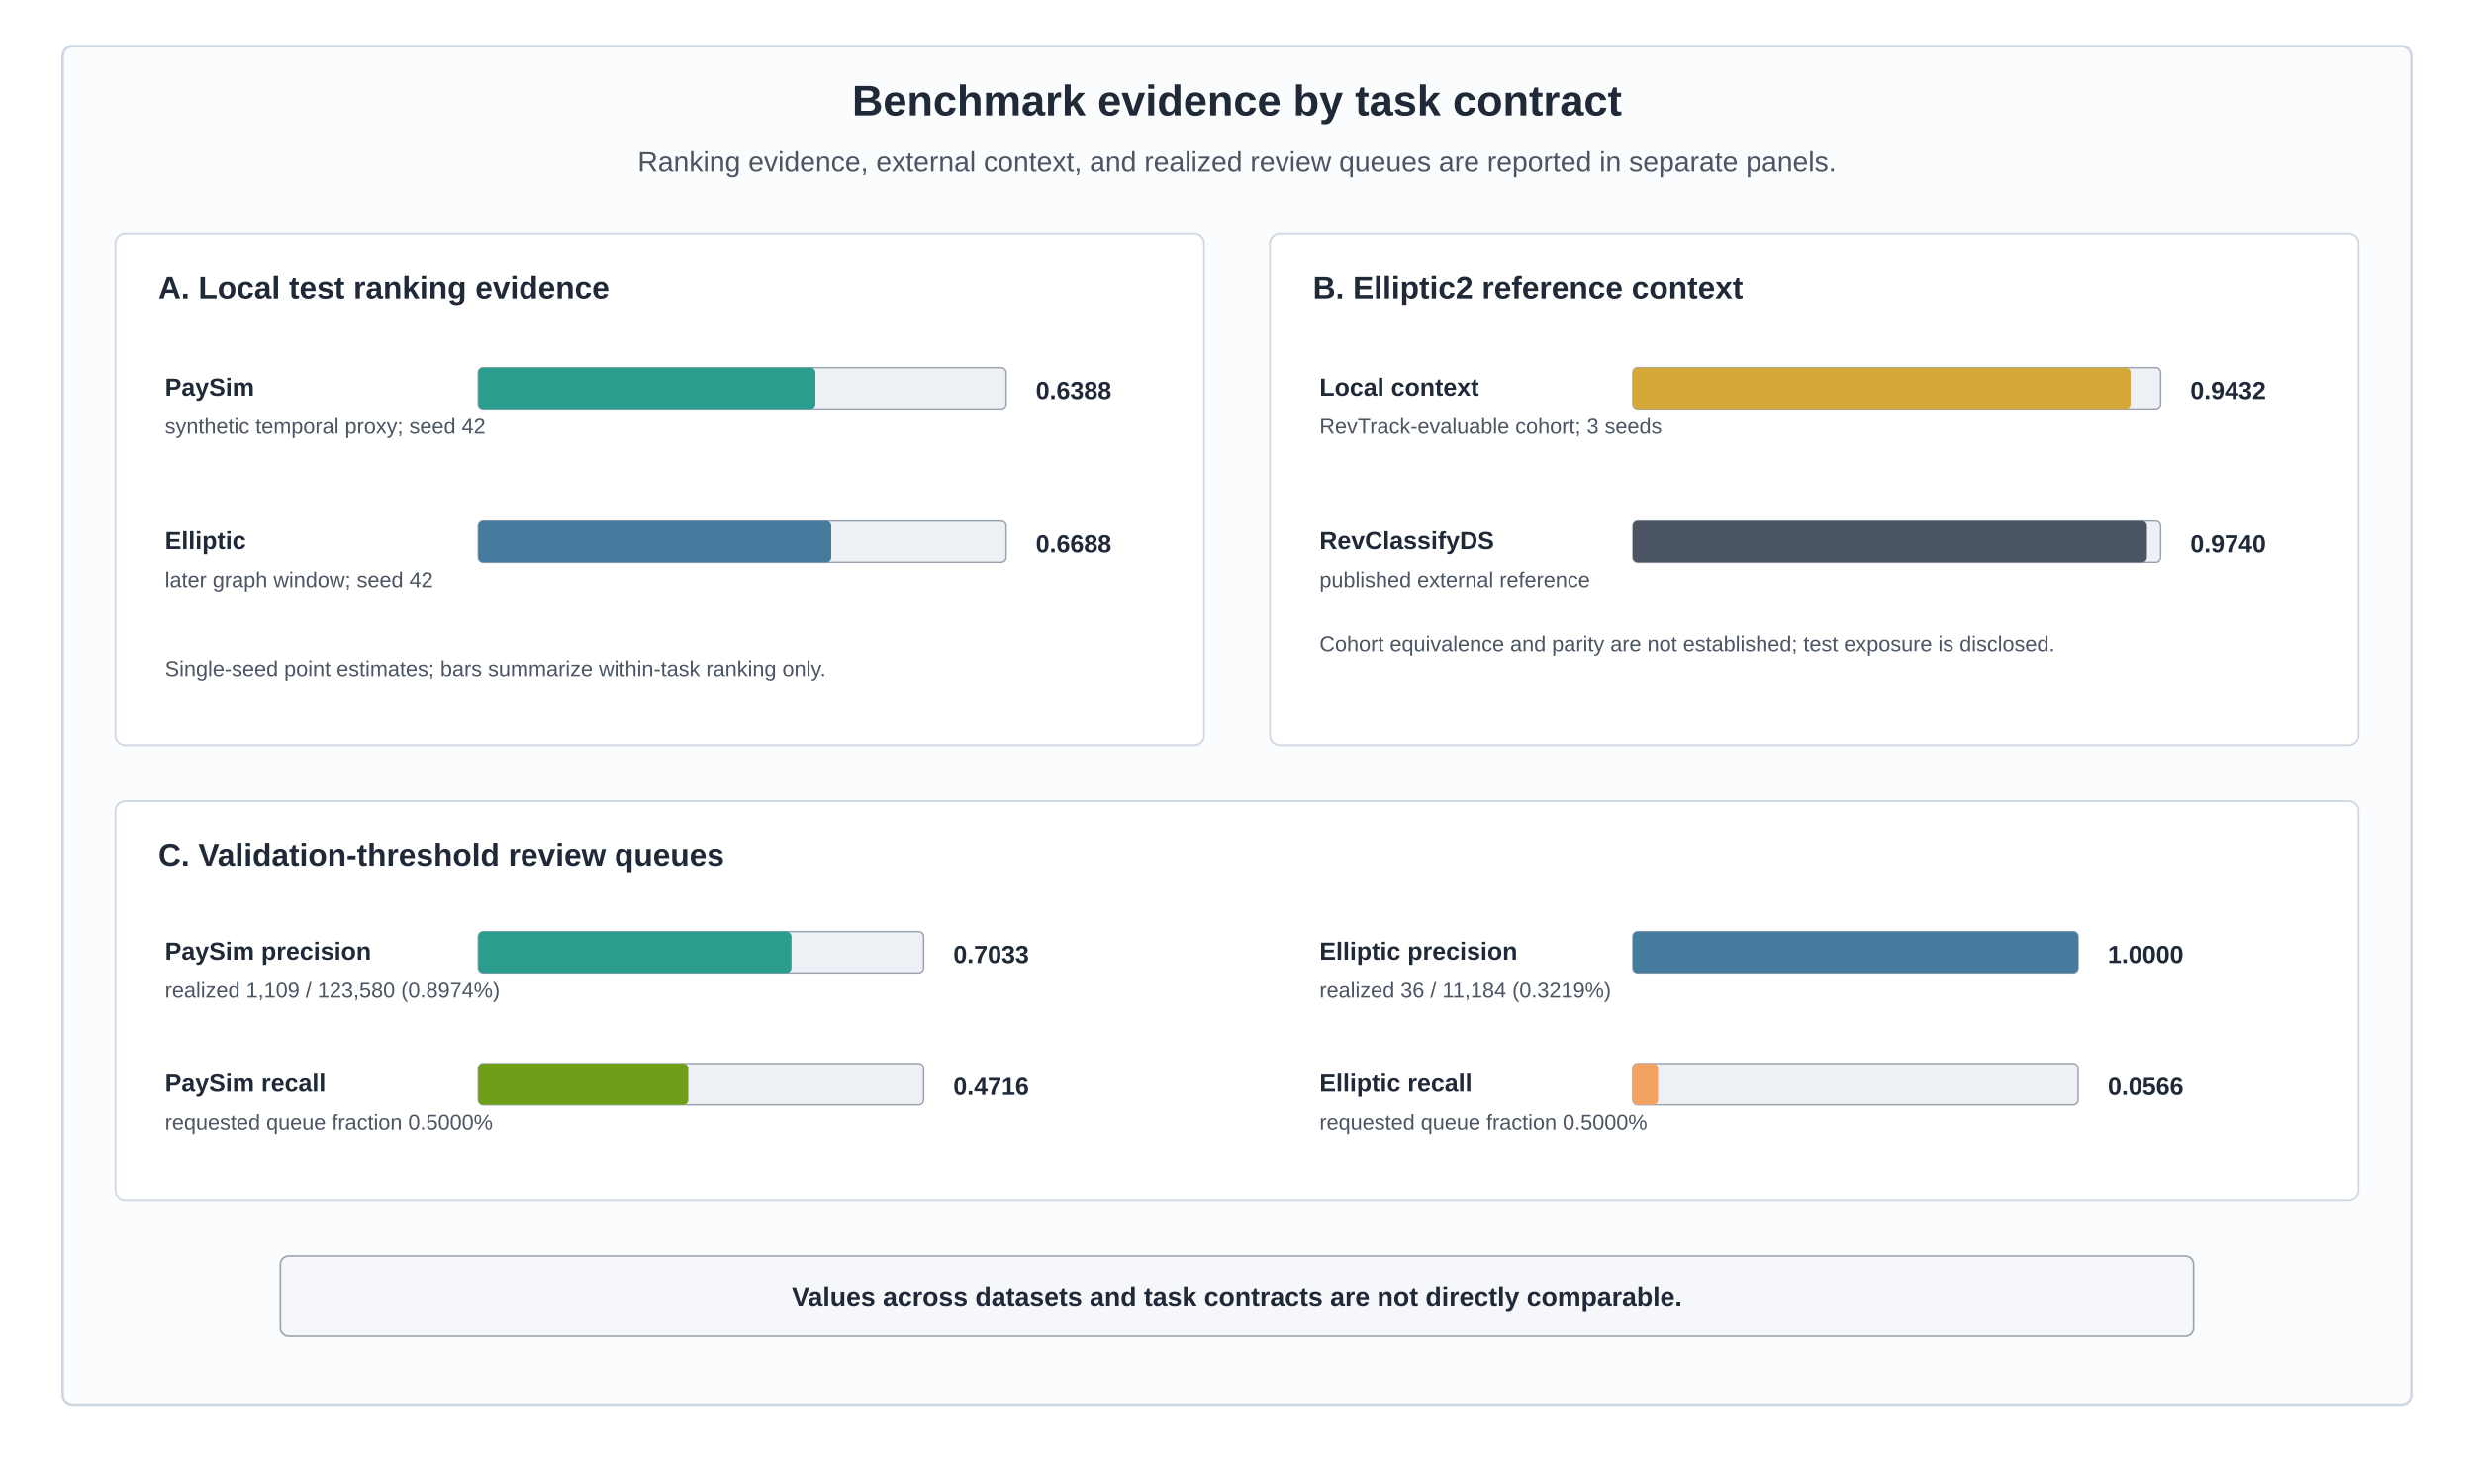
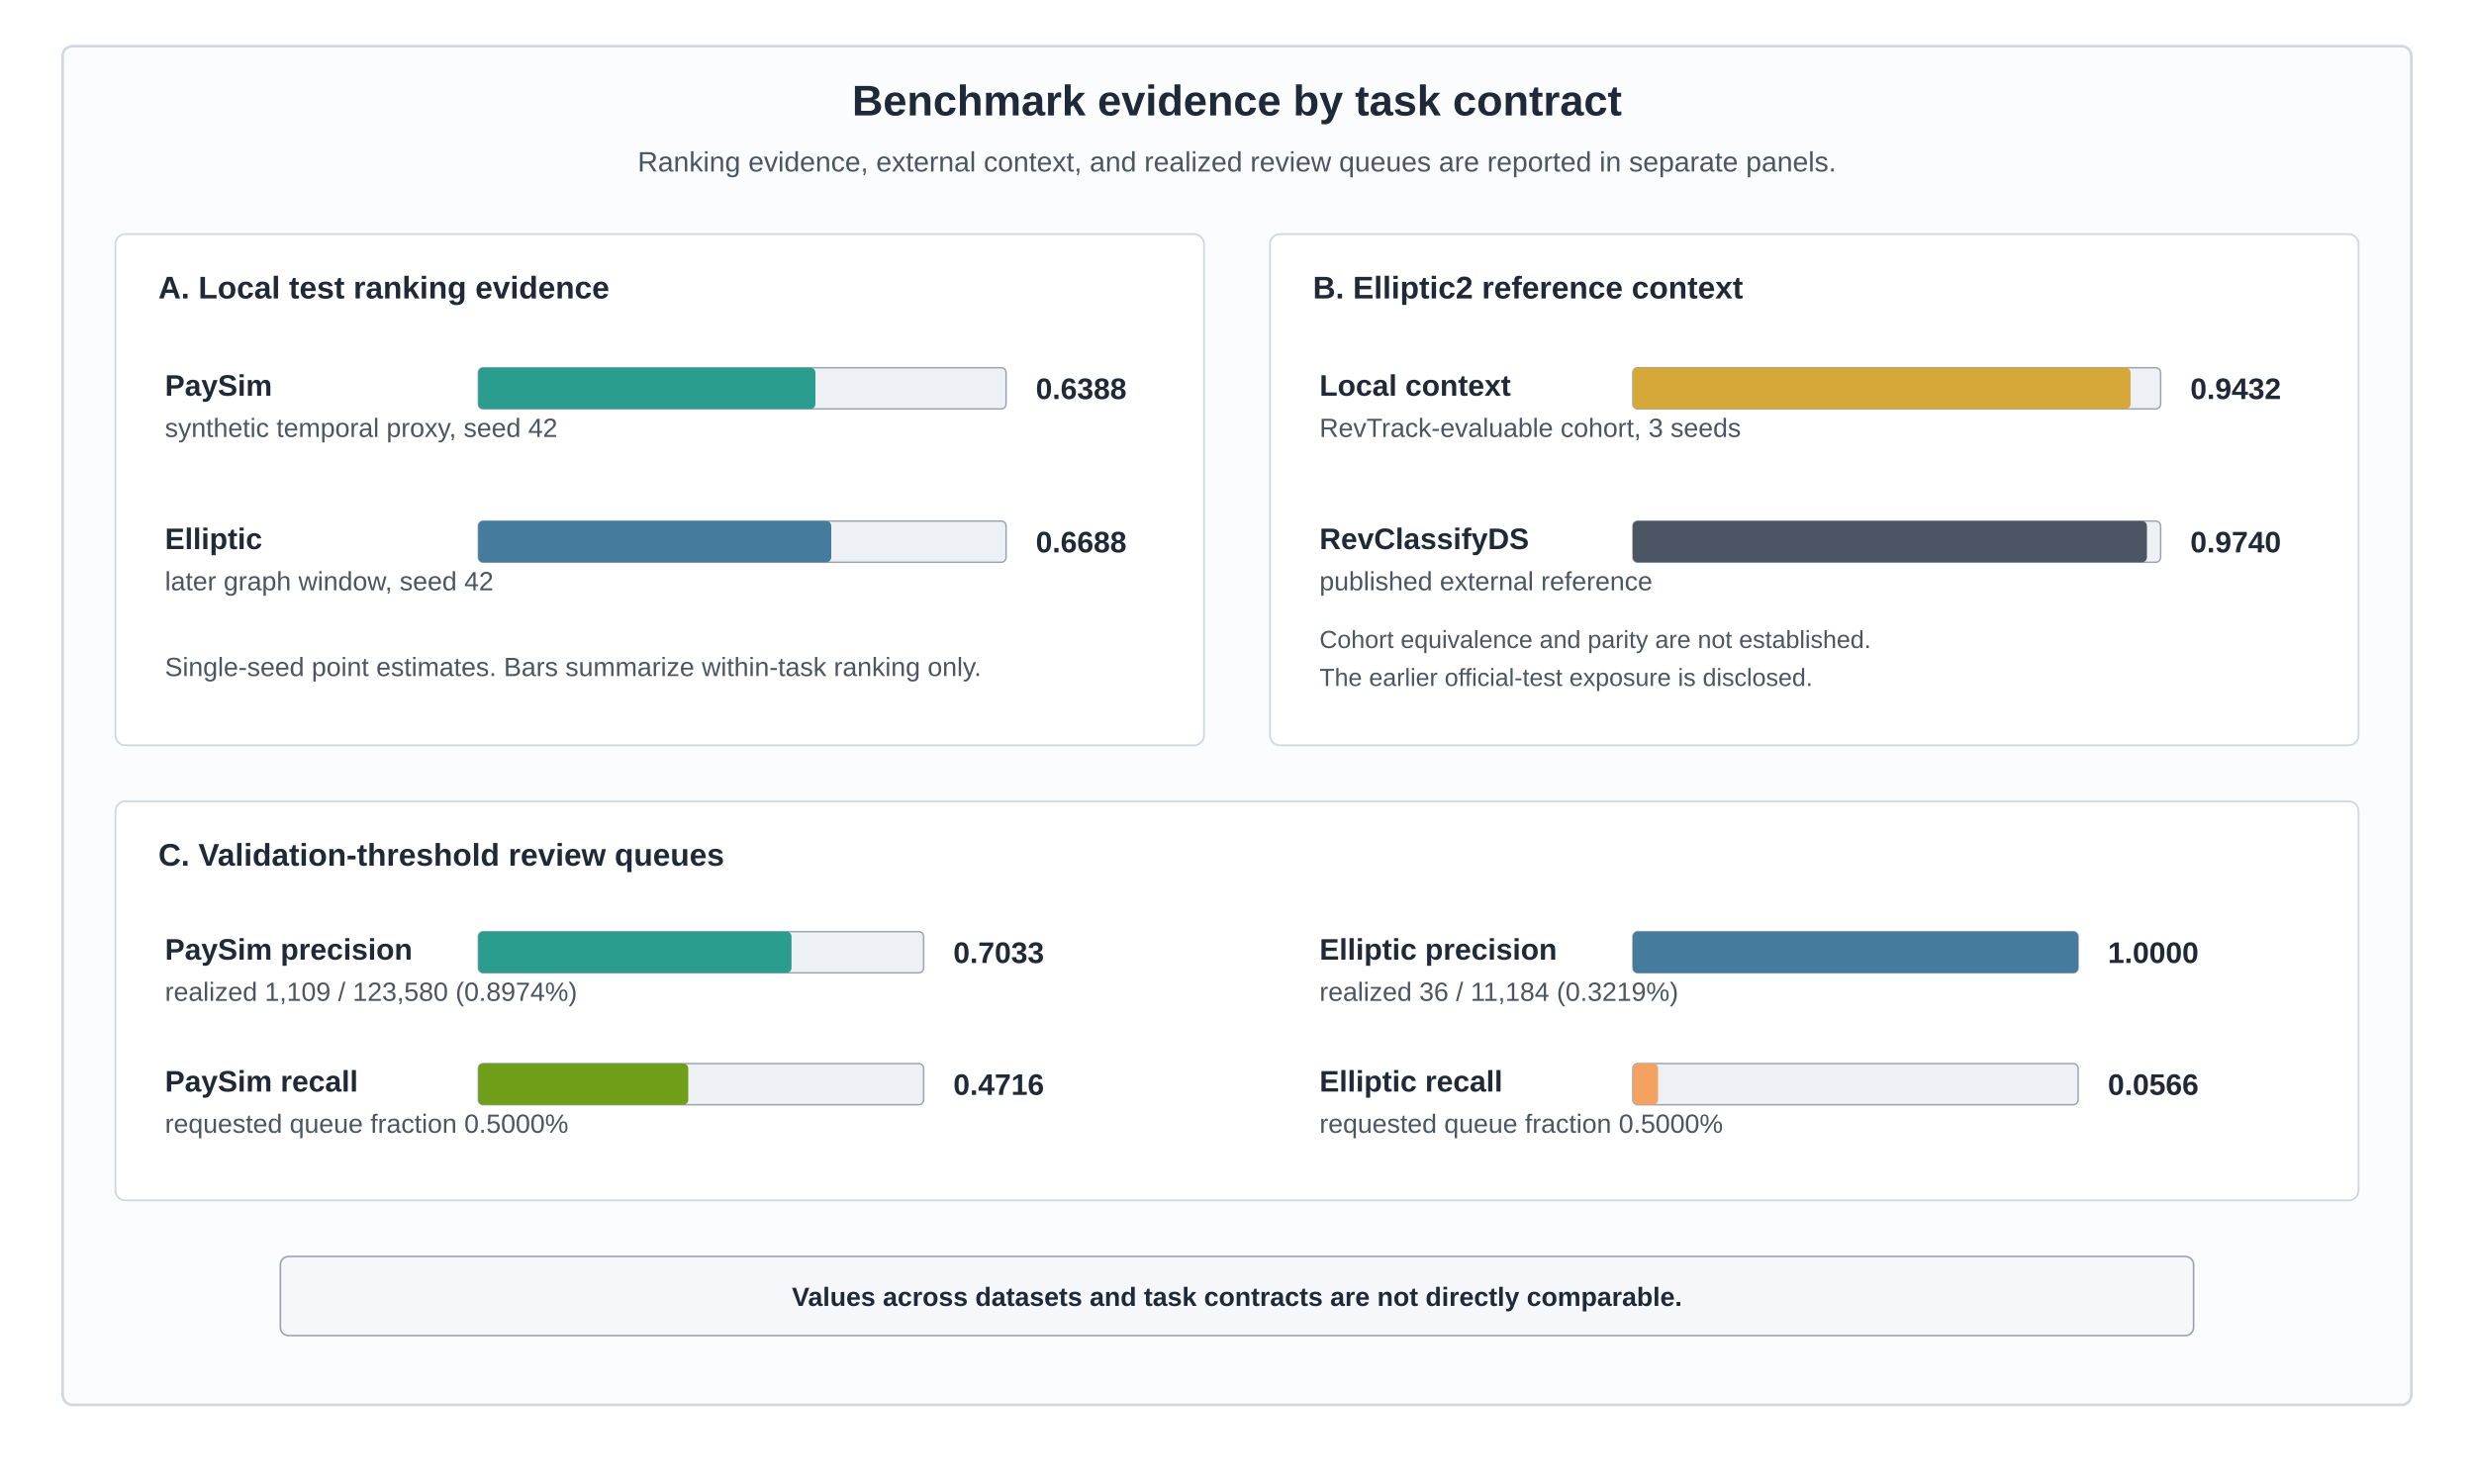
<svg xmlns="http://www.w3.org/2000/svg" width="1500" height="900" viewBox="0 0 1500 900" role="img">
  <style>text{font-family:Arial,Helvetica,sans-serif;letter-spacing:0}</style>
  <rect width="100%" height="100%" fill="#ffffff" />
  <rect x="38" y="28" width="1424" height="824" rx="6" fill="#fbfcfe" stroke="#cfd7e3" stroke-width="1.6" />
  <text x="750" y="70" text-anchor="middle" font-size="26" font-weight="700" fill="#1f2937">Benchmark evidence by task contract</text>
  <text x="750" y="104" text-anchor="middle" font-size="17" fill="#4b5563">Ranking evidence, external context, and realized review queues are reported in separate panels.</text>
  <rect x="70" y="142" width="660" height="310" rx="6" fill="#ffffff" stroke="#cfd7e3" stroke-width="1.1" />
  <text x="96" y="181" font-size="19" font-weight="700" fill="#1f2937">A. Local test ranking evidence</text>
-   <text x="100" y="240" font-size="15" font-weight="700" fill="#1f2937">PaySim</text>
-   <text x="100" y="263" font-size="13" fill="#4b5563">synthetic temporal proxy; seed 42</text>
+   <text x="100" y="240" font-size="18" font-weight="700" fill="#1f2937">PaySim</text>
+   <text x="100" y="265" font-size="16" fill="#4b5563">synthetic temporal proxy, seed 42</text>
  <rect x="290" y="223" width="320" height="25" rx="3" fill="#edf1f6" stroke="#9ca3af" stroke-width="0.9" />
  <rect x="290" y="223" width="204.4" height="25" rx="3" fill="#2a9d8f" />
-   <text x="628" y="242" font-size="15" font-weight="700" fill="#1f2937">0.6388</text>
-   <text x="100" y="333" font-size="15" font-weight="700" fill="#1f2937">Elliptic</text>
-   <text x="100" y="356" font-size="13" fill="#4b5563">later graph window; seed 42</text>
+   <text x="628" y="242" font-size="18" font-weight="700" fill="#1f2937">0.6388</text>
+   <text x="100" y="333" font-size="18" font-weight="700" fill="#1f2937">Elliptic</text>
+   <text x="100" y="358" font-size="16" fill="#4b5563">later graph window, seed 42</text>
  <rect x="290" y="316" width="320" height="25" rx="3" fill="#edf1f6" stroke="#9ca3af" stroke-width="0.9" />
  <rect x="290" y="316" width="214.0" height="25" rx="3" fill="#457b9d" />
-   <text x="628" y="335" font-size="15" font-weight="700" fill="#1f2937">0.6688</text>
-   <text x="100" y="410" font-size="13" fill="#4b5563">Single-seed point estimates; bars summarize within-task ranking only.</text>
+   <text x="628" y="335" font-size="18" font-weight="700" fill="#1f2937">0.6688</text>
+   <text x="100" y="410" font-size="16" fill="#4b5563">Single-seed point estimates. Bars summarize within-task ranking only.</text>
  <rect x="770" y="142" width="660" height="310" rx="6" fill="#ffffff" stroke="#cfd7e3" stroke-width="1.1" />
  <text x="796" y="181" font-size="19" font-weight="700" fill="#1f2937">B. Elliptic2 reference context</text>
-   <text x="800" y="240" font-size="15" font-weight="700" fill="#1f2937">Local context</text>
-   <text x="800" y="263" font-size="13" fill="#4b5563">RevTrack-evaluable cohort; 3 seeds</text>
+   <text x="800" y="240" font-size="18" font-weight="700" fill="#1f2937">Local context</text>
+   <text x="800" y="265" font-size="16" fill="#4b5563">RevTrack-evaluable cohort, 3 seeds</text>
  <rect x="990" y="223" width="320" height="25" rx="3" fill="#edf1f6" stroke="#9ca3af" stroke-width="0.9" />
  <rect x="990" y="223" width="301.8" height="25" rx="3" fill="#d6a83a" />
-   <text x="1328" y="242" font-size="15" font-weight="700" fill="#1f2937">0.9432</text>
-   <text x="800" y="333" font-size="15" font-weight="700" fill="#1f2937">RevClassifyDS</text>
-   <text x="800" y="356" font-size="13" fill="#4b5563">published external reference</text>
+   <text x="1328" y="242" font-size="18" font-weight="700" fill="#1f2937">0.9432</text>
+   <text x="800" y="333" font-size="18" font-weight="700" fill="#1f2937">RevClassifyDS</text>
+   <text x="800" y="358" font-size="16" fill="#4b5563">published external reference</text>
  <rect x="990" y="316" width="320" height="25" rx="3" fill="#edf1f6" stroke="#9ca3af" stroke-width="0.9" />
  <rect x="990" y="316" width="311.7" height="25" rx="3" fill="#4b5563" />
-   <text x="1328" y="335" font-size="15" font-weight="700" fill="#1f2937">0.9740</text>
-   <text x="800" y="395" font-size="13" fill="#4b5563">Cohort equivalence and parity are not established; test exposure is disclosed.</text>
+   <text x="1328" y="335" font-size="18" font-weight="700" fill="#1f2937">0.9740</text>
+   <text x="800" y="393" font-size="15" fill="#4b5563">Cohort equivalence and parity are not established.</text>
+   <text x="800" y="416" font-size="15" fill="#4b5563">The earlier official-test exposure is disclosed.</text>
  <rect x="70" y="486" width="1360" height="242" rx="6" fill="#ffffff" stroke="#cfd7e3" stroke-width="1.1" />
  <text x="96" y="525" font-size="19" font-weight="700" fill="#1f2937">C. Validation-threshold review queues</text>
-   <text x="100" y="582" font-size="15" font-weight="700" fill="#1f2937">PaySim precision</text>
-   <text x="100" y="605" font-size="13" fill="#4b5563">realized 1,109 / 123,580 (0.8974%)</text>
+   <text x="100" y="582" font-size="18" font-weight="700" fill="#1f2937">PaySim precision</text>
+   <text x="100" y="607" font-size="16" fill="#4b5563">realized 1,109 / 123,580 (0.8974%)</text>
  <rect x="290" y="565" width="270" height="25" rx="3" fill="#edf1f6" stroke="#9ca3af" stroke-width="0.9" />
  <rect x="290" y="565" width="189.9" height="25" rx="3" fill="#2a9d8f" />
-   <text x="578" y="584" font-size="15" font-weight="700" fill="#1f2937">0.7033</text>
-   <text x="100" y="662" font-size="15" font-weight="700" fill="#1f2937">PaySim recall</text>
-   <text x="100" y="685" font-size="13" fill="#4b5563">requested queue fraction 0.5000%</text>
+   <text x="578" y="584" font-size="18" font-weight="700" fill="#1f2937">0.7033</text>
+   <text x="100" y="662" font-size="18" font-weight="700" fill="#1f2937">PaySim recall</text>
+   <text x="100" y="687" font-size="16" fill="#4b5563">requested queue fraction 0.5000%</text>
  <rect x="290" y="645" width="270" height="25" rx="3" fill="#edf1f6" stroke="#9ca3af" stroke-width="0.9" />
  <rect x="290" y="645" width="127.3" height="25" rx="3" fill="#6f9f18" />
-   <text x="578" y="664" font-size="15" font-weight="700" fill="#1f2937">0.4716</text>
-   <text x="800" y="582" font-size="15" font-weight="700" fill="#1f2937">Elliptic precision</text>
-   <text x="800" y="605" font-size="13" fill="#4b5563">realized 36 / 11,184 (0.3219%)</text>
+   <text x="578" y="664" font-size="18" font-weight="700" fill="#1f2937">0.4716</text>
+   <text x="800" y="582" font-size="18" font-weight="700" fill="#1f2937">Elliptic precision</text>
+   <text x="800" y="607" font-size="16" fill="#4b5563">realized 36 / 11,184 (0.3219%)</text>
  <rect x="990" y="565" width="270" height="25" rx="3" fill="#edf1f6" stroke="#9ca3af" stroke-width="0.9" />
  <rect x="990" y="565" width="270.0" height="25" rx="3" fill="#457b9d" />
-   <text x="1278" y="584" font-size="15" font-weight="700" fill="#1f2937">1.0000</text>
-   <text x="800" y="662" font-size="15" font-weight="700" fill="#1f2937">Elliptic recall</text>
-   <text x="800" y="685" font-size="13" fill="#4b5563">requested queue fraction 0.5000%</text>
+   <text x="1278" y="584" font-size="18" font-weight="700" fill="#1f2937">1.0000</text>
+   <text x="800" y="662" font-size="18" font-weight="700" fill="#1f2937">Elliptic recall</text>
+   <text x="800" y="687" font-size="16" fill="#4b5563">requested queue fraction 0.5000%</text>
  <rect x="990" y="645" width="270" height="25" rx="3" fill="#edf1f6" stroke="#9ca3af" stroke-width="0.9" />
  <rect x="990" y="645" width="15.3" height="25" rx="3" fill="#f4a261" />
-   <text x="1278" y="664" font-size="15" font-weight="700" fill="#1f2937">0.0566</text>
+   <text x="1278" y="664" font-size="18" font-weight="700" fill="#1f2937">0.0566</text>
  <rect x="170" y="762" width="1160" height="48" rx="5" fill="#f5f7fa" stroke="#9ca3af" stroke-width="1" />
  <text x="750" y="792" text-anchor="middle" font-size="16" font-weight="700" fill="#1f2937">Values across datasets and task contracts are not directly comparable.</text>
</svg>
